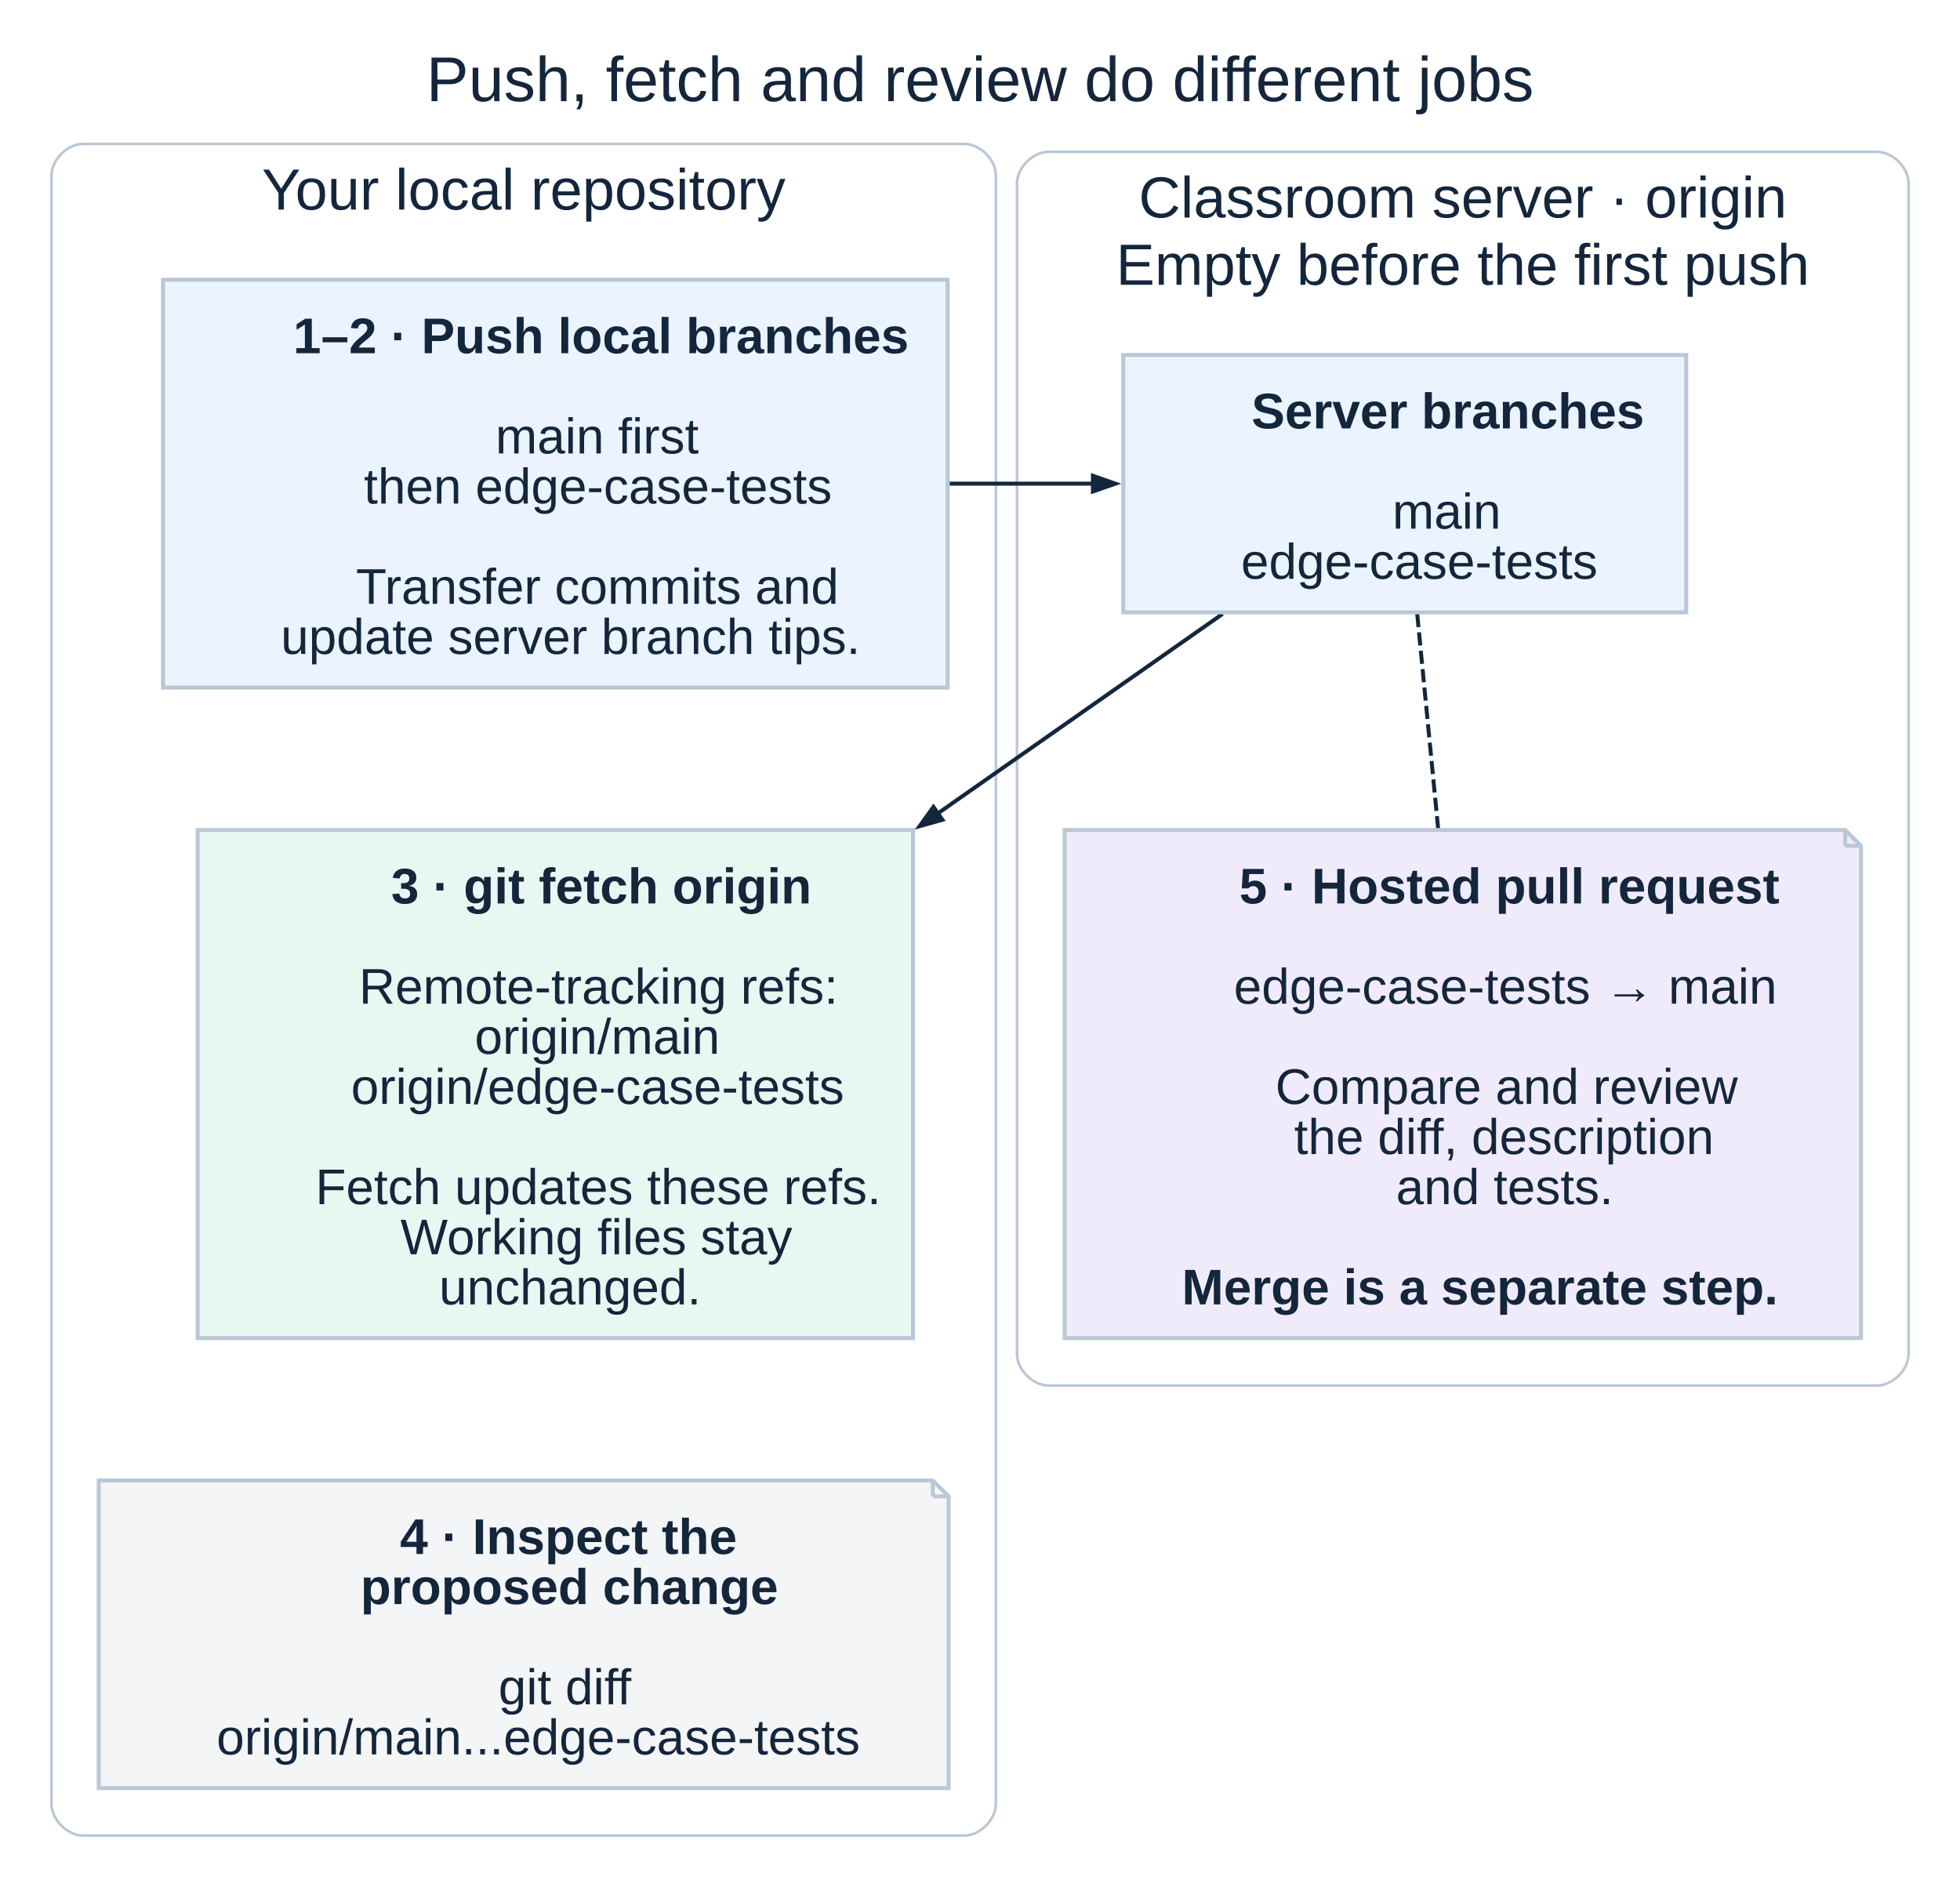
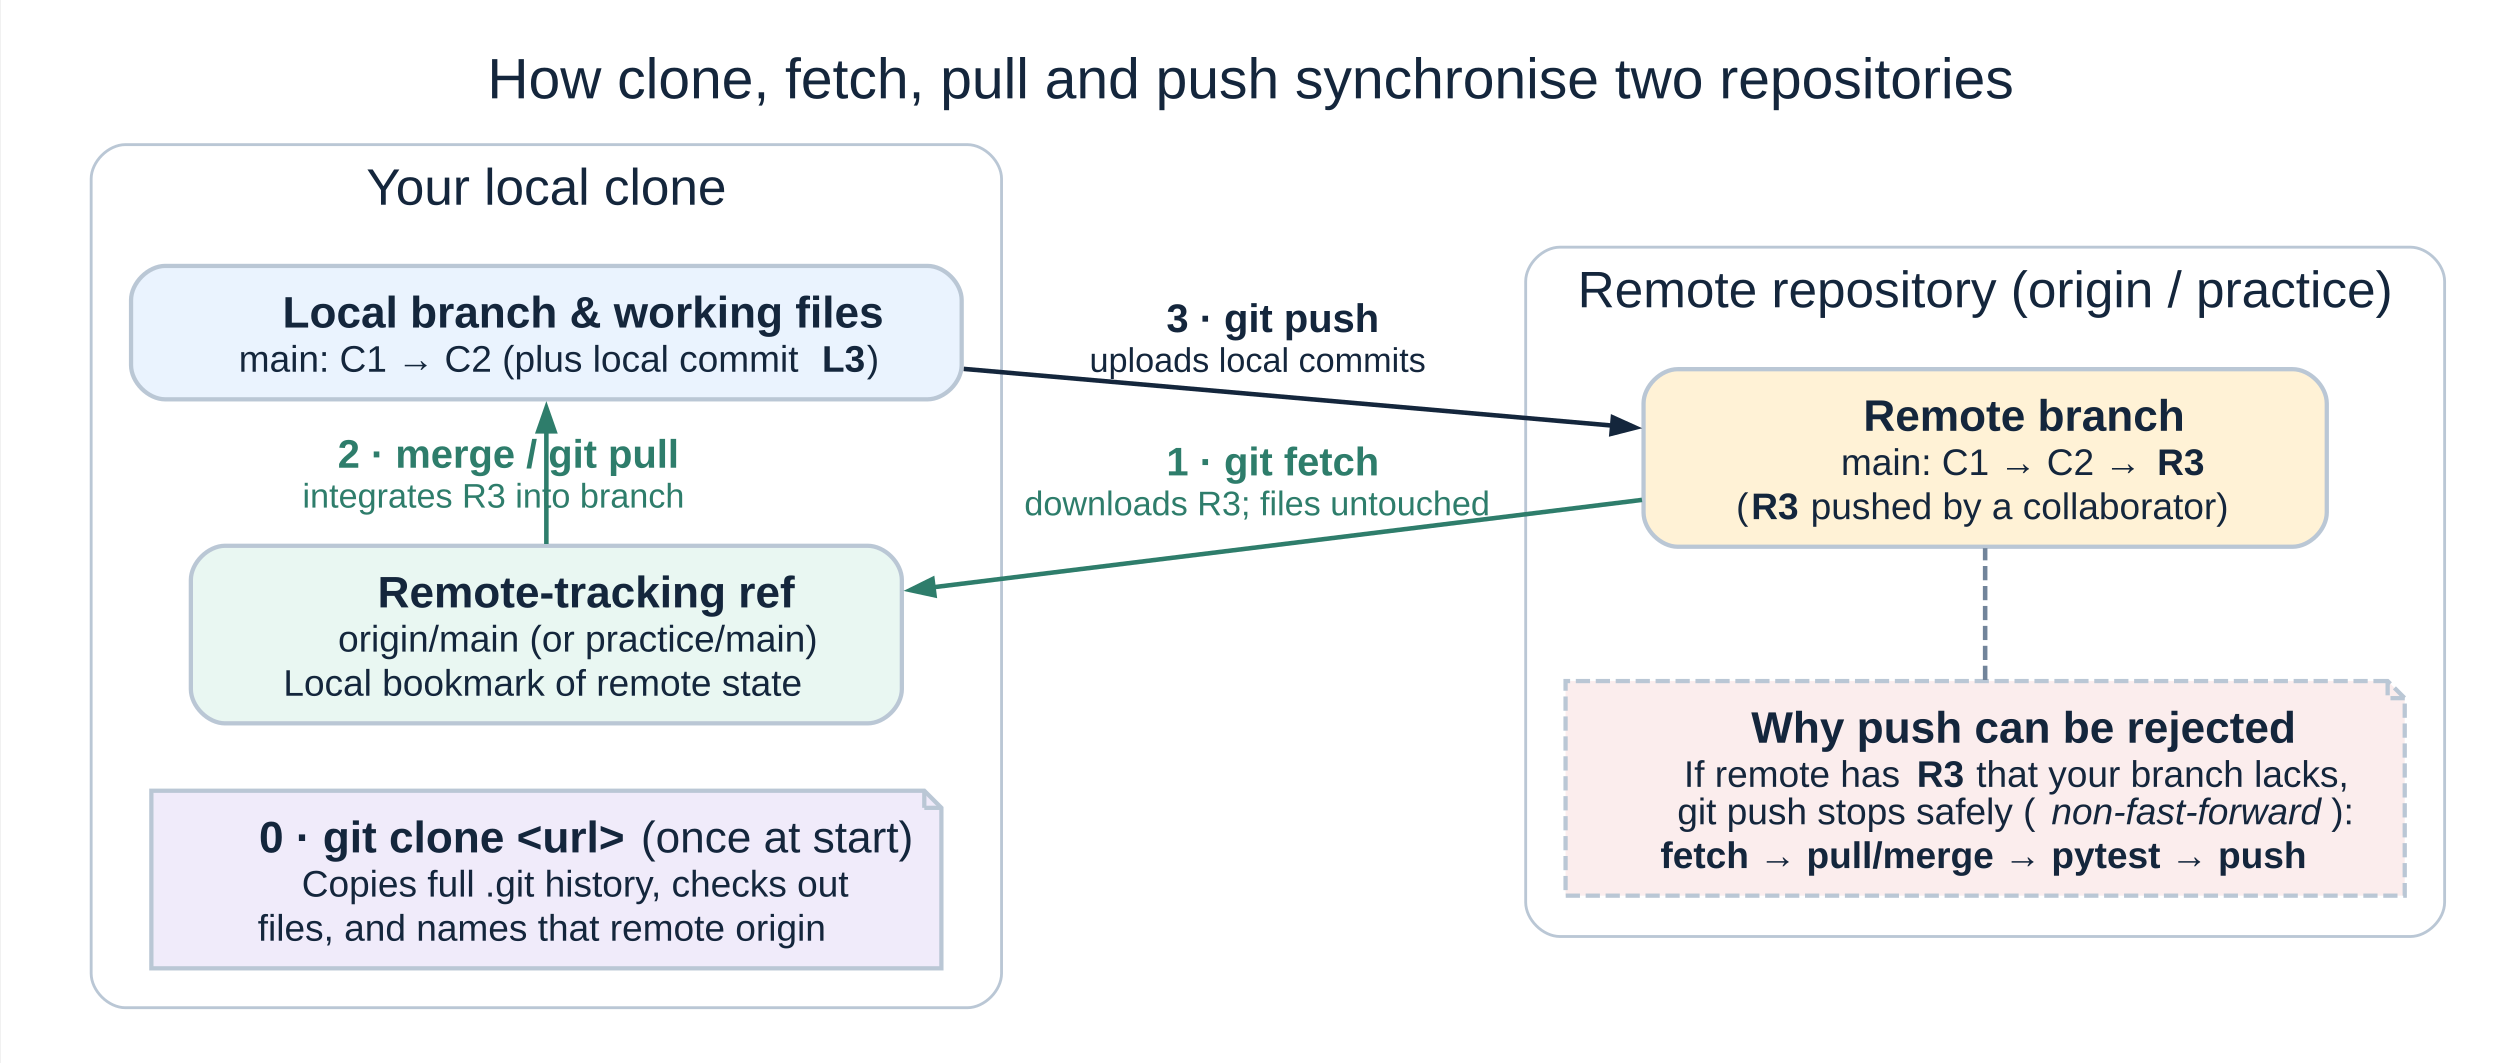
- <svg xmlns="http://www.w3.org/2000/svg" width="665" height="640" viewBox="0.00 0.00 743.00 715.00" role="img" aria-labelledby="git-remotes-title git-remotes-desc">
-   <g id="graph0" class="graph" transform="scale(1 1) rotate(0) translate(11.52 703.82)">
-     <polygon fill="white" stroke="none" points="-11.52,11.52 -11.52,-703.82 731.52,-703.82 731.52,11.52 -11.52,11.52" />
-     <text xml:space="preserve" text-anchor="middle" x="360" y="-665.5" font-family="Arial" font-size="24.00" fill="#14263c">Push, fetch and review do different jobs</text>
+ <svg xmlns="http://www.w3.org/2000/svg" width="720" height="306" viewBox="0.00 0.00 877.00 373.00" role="img" aria-labelledby="git-remotes-title git-remotes-desc">
+   <g id="graph0" class="graph" transform="scale(1 1) rotate(0) translate(11.52 361.77)">
+     <polygon fill="white" stroke="none" points="-11.52,11.52 -11.52,-361.77 865.88,-361.77 865.88,11.52 -11.52,11.52" />
+     <text xml:space="preserve" text-anchor="middle" x="427.18" y="-327.25" font-family="Arial" font-size="20.00" fill="#14263c">How clone, fetch, pull and push synchronise two repositories</text>
    <g id="clust1" class="cluster">
-       <path fill="white" stroke="#bac7d5" d="M20,-8C20,-8 354,-8 354,-8 360,-8 366,-14 366,-20 366,-20 366,-637.3 366,-637.3 366,-643.3 360,-649.3 354,-649.3 354,-649.3 20,-649.3 20,-649.3 14,-649.3 8,-643.3 8,-637.3 8,-637.3 8,-20 8,-20 8,-14 14,-8 20,-8" />
-       <text xml:space="preserve" text-anchor="middle" x="187" y="-624.4" font-family="Arial" font-size="22.00" fill="#14263c">Your local repository</text>
+       <path fill="white" stroke="#bac7d5" d="M32.16,-8C32.16,-8 327.76,-8 327.76,-8 333.76,-8 339.76,-14 339.76,-20 339.76,-20 339.76,-299 339.76,-299 339.76,-305 333.76,-311 327.76,-311 327.76,-311 32.16,-311 32.16,-311 26.16,-311 20.16,-305 20.16,-299 20.16,-299 20.16,-20 20.16,-20 20.16,-14 26.16,-8 32.16,-8" />
+       <text xml:space="preserve" text-anchor="middle" x="179.96" y="-289.9" font-family="Arial" font-size="18.00" fill="#14263c">Your local clone</text>
    </g>
    <g id="clust2" class="cluster">
-       <path fill="white" stroke="#bac7d5" d="M386,-178.6C386,-178.6 700,-178.6 700,-178.6 706,-178.6 712,-184.6 712,-190.6 712,-190.6 712,-634.3 712,-634.3 712,-640.3 706,-646.3 700,-646.3 700,-646.3 386,-646.3 386,-646.3 380,-646.3 374,-640.3 374,-634.3 374,-634.3 374,-190.6 374,-190.6 374,-184.6 380,-178.6 386,-178.6" />
-       <text xml:space="preserve" text-anchor="middle" x="543" y="-621.4" font-family="Arial" font-size="22.00" fill="#14263c">Classroom server · origin</text>
-       <text xml:space="preserve" text-anchor="middle" x="543" y="-595.9" font-family="Arial" font-size="22.00" fill="#14263c">Empty before the first push</text>
+       <path fill="white" stroke="#bac7d5" d="M535.76,-33C535.76,-33 834.36,-33 834.36,-33 840.36,-33 846.36,-39 846.36,-45 846.36,-45 846.36,-263 846.36,-263 846.36,-269 840.36,-275 834.36,-275 834.36,-275 535.76,-275 535.76,-275 529.76,-275 523.76,-269 523.76,-263 523.76,-263 523.76,-45 523.76,-45 523.76,-39 529.76,-33 535.76,-33" />
+       <text xml:space="preserve" text-anchor="middle" x="685.06" y="-253.9" font-family="Arial" font-size="18.00" fill="#14263c">Remote repository (origin / practice)</text>
    </g>
-     <g id="edge1" class="edge">
-       <path fill="none" stroke="#14263c" stroke-width="1.5" d="M348.45,-520.5C368.25,-520.5 390.25,-520.5 402.97,-520.5" />
-       <polygon fill="#14263c" stroke="#14263c" stroke-width="1.5" points="402.79,-523.48 411.29,-520.5 402.79,-517.53 402.79,-523.48" />
+     <g id="node1" class="node">
+       <polygon fill="#f0ebfa" stroke="#bac7d5" stroke-width="1.5" points="312.64,-84.17 41.29,-84.17 41.29,-21.83 318.64,-21.83 318.64,-78.17 312.64,-84.17" />
+       <polyline fill="none" stroke="#bac7d5" stroke-width="1.5" points="312.64,-84.17 312.64,-78.17" />
+       <polyline fill="none" stroke="#bac7d5" stroke-width="1.5" points="318.64,-78.17 312.64,-78.17" />
+       <text xml:space="preserve" text-anchor="start" x="52.09" y="-62.52" font-family="Arial" font-size="15.50" fill="#14263c">      </text>
+       <text xml:space="preserve" text-anchor="start" x="79.09" y="-62.52" font-family="Arial" font-weight="bold" font-size="15.50" fill="#14263c">0 · git clone &lt;url&gt;</text>
+       <text xml:space="preserve" text-anchor="start" x="208.84" y="-62.52" font-family="Arial" font-size="15.50" fill="#14263c"> (once at start)</text>
+       <text xml:space="preserve" text-anchor="start" x="67.09" y="-47.02" font-family="Arial" font-size="15.50" fill="#14263c">      </text>
+       <text xml:space="preserve" text-anchor="start" x="94.09" y="-47.02" font-family="Arial" font-size="13.00" fill="#14263c">Copies full .git history, checks out</text>
+       <text xml:space="preserve" text-anchor="start" x="56.96" y="-31.52" font-family="Arial" font-size="13.00" fill="#14263c">      files, and names that remote origin</text>
+       <text xml:space="preserve" text-anchor="start" x="284.96" y="-31.52" font-family="Arial" font-size="15.50" fill="#14263c">    </text>
+     </g>
+     <g id="node2" class="node">
+       <path fill="#eaf3fe" stroke="#bac7d5" stroke-width="1.5" d="M313.76,-268.42C313.76,-268.42 46.16,-268.42 46.16,-268.42 40.16,-268.42 34.16,-262.42 34.16,-256.42 34.16,-256.42 34.16,-233.58 34.16,-233.58 34.16,-227.58 40.16,-221.58 46.16,-221.58 46.16,-221.58 313.76,-221.58 313.76,-221.58 319.76,-221.58 325.76,-227.58 325.76,-233.58 325.76,-233.58 325.76,-256.42 325.76,-256.42 325.76,-262.42 319.76,-268.42 313.76,-268.42" />
+       <text xml:space="preserve" text-anchor="start" x="60.34" y="-246.78" font-family="Arial" font-size="15.50" fill="#14263c">      </text>
+       <text xml:space="preserve" text-anchor="start" x="87.34" y="-246.78" font-family="Arial" font-weight="bold" font-size="15.50" fill="#14263c">Local branch &amp; working files</text>
+       <text xml:space="preserve" text-anchor="start" x="44.96" y="-231.28" font-family="Arial" font-size="15.50" fill="#14263c">      </text>
+       <text xml:space="preserve" text-anchor="start" x="71.96" y="-231.28" font-family="Arial" font-size="13.00" fill="#14263c">main: C1 → C2 (plus local commit </text>
+       <text xml:space="preserve" text-anchor="start" x="276.71" y="-231.28" font-family="Arial" font-weight="bold" font-size="13.00" fill="#14263c">L3</text>
+       <text xml:space="preserve" text-anchor="start" x="292.46" y="-231.28" font-family="Arial" font-size="13.00" fill="#14263c">)</text>
+       <text xml:space="preserve" text-anchor="start" x="296.96" y="-231.28" font-family="Arial" font-size="15.50" fill="#14263c">    </text>
+     </g>
+     <g id="node5" class="node">
+       <path fill="#fff2d6" stroke="#bac7d5" stroke-width="1.5" d="M792.99,-232.17C792.99,-232.17 577.14,-232.17 577.14,-232.17 571.14,-232.17 565.14,-226.17 565.14,-220.17 565.14,-220.17 565.14,-181.83 565.14,-181.83 565.14,-175.83 571.14,-169.83 577.14,-169.83 577.14,-169.83 792.99,-169.83 792.99,-169.83 798.99,-169.83 804.99,-175.83 804.99,-181.83 804.99,-181.83 804.99,-220.17 804.99,-220.17 804.99,-226.17 798.99,-232.17 792.99,-232.17" />
+       <text xml:space="preserve" text-anchor="start" x="615.31" y="-210.53" font-family="Arial" font-size="15.50" fill="#14263c">      </text>
+       <text xml:space="preserve" text-anchor="start" x="642.31" y="-210.53" font-family="Arial" font-weight="bold" font-size="15.50" fill="#14263c">Remote branch</text>
+       <text xml:space="preserve" text-anchor="start" x="607.44" y="-195.03" font-family="Arial" font-size="15.50" fill="#14263c">      </text>
+       <text xml:space="preserve" text-anchor="start" x="634.44" y="-195.03" font-family="Arial" font-size="13.00" fill="#14263c">main: C1 → C2 → </text>
+       <text xml:space="preserve" text-anchor="start" x="745.44" y="-195.03" font-family="Arial" font-weight="bold" font-size="13.00" fill="#14263c">R3</text>
+       <text xml:space="preserve" text-anchor="start" x="575.94" y="-179.53" font-family="Arial" font-size="13.00" fill="#14263c">      (</text>
+       <text xml:space="preserve" text-anchor="start" x="602.94" y="-179.53" font-family="Arial" font-weight="bold" font-size="13.00" fill="#14263c">R3</text>
+       <text xml:space="preserve" text-anchor="start" x="620.19" y="-179.53" font-family="Arial" font-size="13.00" fill="#14263c"> pushed by a collaborator)</text>
+       <text xml:space="preserve" text-anchor="start" x="776.19" y="-179.53" font-family="Arial" font-size="15.50" fill="#14263c">    </text>
+     </g>
+     <g id="edge5" class="edge">
+       <path fill="none" stroke="#14263c" stroke-width="1.6" d="M326.48,-232.27C398.53,-225.97 484.79,-218.43 554.54,-212.33" />
+       <polygon fill="#14263c" stroke="#14263c" stroke-width="1.6" points="554.37,-215.22 562.29,-211.65 553.87,-209.5 554.37,-215.22" />
+       <text xml:space="preserve" text-anchor="start" x="393.89" y="-245.21" font-family="Arial" font-size="14.00" fill="#14263c"> </text>
+       <text xml:space="preserve" text-anchor="start" x="397.64" y="-245.21" font-family="Arial" font-weight="bold" font-size="14.00" fill="#14263c">3 · git push</text>
+       <text xml:space="preserve" text-anchor="start" x="370.64" y="-231.21" font-family="Arial" font-size="12.00" fill="#14263c">uploads local commits</text>
+       <text xml:space="preserve" text-anchor="start" x="489.14" y="-231.21" font-family="Arial" font-size="14.00" fill="#14263c"> </text>
+     </g>
+     <g id="node3" class="node">
+       <path fill="#e9f7f2" stroke="#bac7d5" stroke-width="1.5" d="M292.76,-170.17C292.76,-170.17 67.16,-170.17 67.16,-170.17 61.16,-170.17 55.16,-164.17 55.16,-158.17 55.16,-158.17 55.16,-119.83 55.16,-119.83 55.16,-113.83 61.16,-107.83 67.16,-107.83 67.16,-107.83 292.76,-107.83 292.76,-107.83 298.76,-107.83 304.76,-113.83 304.76,-119.83 304.76,-119.83 304.76,-158.17 304.76,-158.17 304.76,-164.17 298.76,-170.17 292.76,-170.17" />
+       <text xml:space="preserve" text-anchor="start" x="93.71" y="-148.53" font-family="Arial" font-size="15.50" fill="#14263c">      </text>
+       <text xml:space="preserve" text-anchor="start" x="120.71" y="-148.53" font-family="Arial" font-weight="bold" font-size="15.50" fill="#14263c">Remote-tracking ref</text>
+       <text xml:space="preserve" text-anchor="start" x="79.84" y="-133.03" font-family="Arial" font-size="15.50" fill="#14263c">      </text>
+       <text xml:space="preserve" text-anchor="start" x="106.84" y="-133.03" font-family="Arial" font-size="13.00" fill="#14263c">origin/main (or practice/main)</text>
+       <text xml:space="preserve" text-anchor="start" x="65.96" y="-117.53" font-family="Arial" font-size="13.00" fill="#14263c">      Local bookmark of remote state</text>
+       <text xml:space="preserve" text-anchor="start" x="275.96" y="-117.53" font-family="Arial" font-size="15.50" fill="#14263c">    </text>
+     </g>
+     <g id="edge4" class="edge">
+       <path fill="none" stroke="#2e7d6b" stroke-width="1.6" d="M179.96,-170.8C179.96,-183.38 179.96,-197.87 179.96,-210.68" />
+       <polygon fill="#2e7d6b" stroke="#2e7d6b" stroke-width="1.6" points="177.09,-210.35 179.96,-218.55 182.83,-210.35 177.09,-210.35" />
+       <text xml:space="preserve" text-anchor="start" x="102.96" y="-197.57" font-family="Arial" font-size="14.00" fill="#2e7d6b"> </text>
+       <text xml:space="preserve" text-anchor="start" x="106.71" y="-197.57" font-family="Arial" font-weight="bold" font-size="14.00" fill="#2e7d6b">2 · merge / git pull</text>
+       <text xml:space="preserve" text-anchor="start" x="94.34" y="-183.57" font-family="Arial" font-size="12.00" fill="#2e7d6b">integrates R3 into branch</text>
+       <text xml:space="preserve" text-anchor="start" x="227.84" y="-183.57" font-family="Arial" font-size="14.00" fill="#2e7d6b"> </text>
+     </g>
+     <g id="node4" class="node">
+       <polygon fill="#fbeded" stroke="#bac7d5" stroke-width="1.5" stroke-dasharray="5,2" points="826.36,-122.67 537.76,-122.67 537.76,-47.33 832.36,-47.33 832.36,-116.67 826.36,-122.67" />
+       <polyline fill="none" stroke="#bac7d5" stroke-width="1.5" stroke-dasharray="5,2" points="826.36,-122.67 826.36,-116.67" />
+       <polyline fill="none" stroke="#bac7d5" stroke-width="1.5" stroke-dasharray="5,2" points="832.36,-116.67 826.36,-116.67" />
+       <text xml:space="preserve" text-anchor="start" x="575.94" y="-101.03" font-family="Arial" font-size="15.50" fill="#14263c">      </text>
+       <text xml:space="preserve" text-anchor="start" x="602.94" y="-101.03" font-family="Arial" font-weight="bold" font-size="15.50" fill="#14263c">Why push can be rejected</text>
+       <text xml:space="preserve" text-anchor="start" x="552.31" y="-85.53" font-family="Arial" font-size="15.50" fill="#14263c">      </text>
+       <text xml:space="preserve" text-anchor="start" x="579.31" y="-85.53" font-family="Arial" font-size="13.00" fill="#14263c">If remote has </text>
+       <text xml:space="preserve" text-anchor="start" x="661.06" y="-85.53" font-family="Arial" font-weight="bold" font-size="13.00" fill="#14263c">R3</text>
+       <text xml:space="preserve" text-anchor="start" x="678.31" y="-85.53" font-family="Arial" font-size="13.00" fill="#14263c"> that your branch lacks,</text>
+       <text xml:space="preserve" text-anchor="start" x="555.31" y="-72.4" font-family="Arial" font-size="13.00" fill="#14263c">      git push stops safely (</text>
+       <text xml:space="preserve" text-anchor="start" x="708.31" y="-72.4" font-family="Arial" font-style="italic" font-size="13.00" fill="#14263c">non-fast-forward</text>
+       <text xml:space="preserve" text-anchor="start" x="806.56" y="-72.4" font-family="Arial" font-size="13.00" fill="#14263c">):</text>
+       <text xml:space="preserve" text-anchor="start" x="548.56" y="-57.03" font-family="Arial" font-size="13.00" fill="#14263c">      </text>
+       <text xml:space="preserve" text-anchor="start" x="571.06" y="-57.03" font-family="Arial" font-weight="bold" font-size="13.00" fill="#14263c">fetch → pull/merge → pytest → push</text>
+       <text xml:space="preserve" text-anchor="start" x="803.56" y="-57.03" font-family="Arial" font-size="15.50" fill="#14263c">    </text>
    </g>
    <g id="edge2" class="edge">
-       <path fill="none" stroke="#14263c" stroke-width="1.5" d="M451.92,-471.1C420.23,-448.9 381.38,-421.68 343.73,-395.3" />
-       <polygon fill="#14263c" stroke="#14263c" stroke-width="1.5" points="345.74,-393.08 337.07,-390.64 342.33,-397.95 345.74,-393.08" />
+       <path fill="none" stroke="#71849a" stroke-width="1.6" stroke-dasharray="5,2" d="M685.06,-123.06C685.06,-138.49 685.06,-153.91 685.06,-169.34" />
    </g>
    <g id="edge3" class="edge">
-       <path fill="none" stroke="#14263c" stroke-width="1.5" stroke-dasharray="5,2" d="M525.72,-471.1C528.04,-447.28 530.93,-417.69 533.67,-389.56" />
-     </g>
-     <g id="node1" class="node">
-       <polygon fill="#eaf3fe" stroke="#bac7d5" stroke-width="1.5" points="347.71,-597.8 50.29,-597.8 50.29,-443.2 347.71,-443.2 347.71,-597.8" />
-       <text xml:space="preserve" text-anchor="start" x="68.12" y="-569.95" font-family="Arial" font-size="19.00" fill="#14263c">      </text>
-       <text xml:space="preserve" text-anchor="start" x="99.62" y="-569.95" font-family="Arial" font-weight="bold" font-size="19.00" fill="#14263c">1–2 · Push local branches</text>
-       <text xml:space="preserve" text-anchor="start" x="144.62" y="-531.95" font-family="Arial" font-size="19.00" fill="#14263c">      main first</text>
-       <text xml:space="preserve" text-anchor="start" x="94.75" y="-512.95" font-family="Arial" font-size="19.00" fill="#14263c">      then edge-case-tests</text>
-       <text xml:space="preserve" text-anchor="start" x="91.75" y="-474.95" font-family="Arial" font-size="19.00" fill="#14263c">      Transfer commits and</text>
-       <text xml:space="preserve" text-anchor="start" x="63.25" y="-455.95" font-family="Arial" font-size="19.00" fill="#14263c">      update server branch tips.    </text>
-     </g>
-     <g id="node2" class="node">
-       <polygon fill="#e9f7f2" stroke="#bac7d5" stroke-width="1.5" points="334.59,-389.2 63.41,-389.2 63.41,-196.6 334.59,-196.6 334.59,-389.2" />
-       <text xml:space="preserve" text-anchor="start" x="105.25" y="-361.35" font-family="Arial" font-size="19.00" fill="#14263c">      </text>
-       <text xml:space="preserve" text-anchor="start" x="136.75" y="-361.35" font-family="Arial" font-weight="bold" font-size="19.00" fill="#14263c">3 · git fetch origin</text>
-       <text xml:space="preserve" text-anchor="start" x="92.88" y="-323.35" font-family="Arial" font-size="19.00" fill="#14263c">      Remote-tracking refs:</text>
-       <text xml:space="preserve" text-anchor="start" x="136.75" y="-304.35" font-family="Arial" font-size="19.00" fill="#14263c">      origin/main</text>
-       <text xml:space="preserve" text-anchor="start" x="89.88" y="-285.35" font-family="Arial" font-size="19.00" fill="#14263c">      origin/edge-case-tests</text>
-       <text xml:space="preserve" text-anchor="start" x="76.38" y="-247.35" font-family="Arial" font-size="19.00" fill="#14263c">      Fetch updates these refs.</text>
-       <text xml:space="preserve" text-anchor="start" x="108.62" y="-228.35" font-family="Arial" font-size="19.00" fill="#14263c">      Working files stay</text>
-       <text xml:space="preserve" text-anchor="start" x="123.25" y="-209.35" font-family="Arial" font-size="19.00" fill="#14263c">      unchanged.    </text>
-     </g>
-     <g id="node3" class="node">
-       <polygon fill="#f3f5f7" stroke="#bac7d5" stroke-width="1.5" points="342.09,-142.6 25.91,-142.6 25.91,-26 348.09,-26 348.09,-136.6 342.09,-142.6" />
-       <polyline fill="none" stroke="#bac7d5" stroke-width="1.5" points="342.09,-142.6 342.09,-136.6" />
-       <polyline fill="none" stroke="#bac7d5" stroke-width="1.5" points="348.09,-136.6 342.09,-136.6" />
-       <text xml:space="preserve" text-anchor="start" x="108.62" y="-114.75" font-family="Arial" font-size="19.00" fill="#14263c">      </text>
-       <text xml:space="preserve" text-anchor="start" x="140.12" y="-114.75" font-family="Arial" font-weight="bold" font-size="19.00" fill="#14263c">4 · Inspect the</text>
-       <text xml:space="preserve" text-anchor="start" x="93.62" y="-95.75" font-family="Arial" font-size="19.00" fill="#14263c">      </text>
-       <text xml:space="preserve" text-anchor="start" x="125.12" y="-95.75" font-family="Arial" font-weight="bold" font-size="19.00" fill="#14263c">proposed change</text>
-       <text xml:space="preserve" text-anchor="start" x="145.75" y="-57.75" font-family="Arial" font-size="19.00" fill="#14263c">      git diff</text>
-       <text xml:space="preserve" text-anchor="start" x="38.88" y="-38.75" font-family="Arial" font-size="19.00" fill="#14263c">      origin/main...edge-case-tests    </text>
-     </g>
-     <g id="node4" class="node">
-       <polygon fill="#eaf3fe" stroke="#bac7d5" stroke-width="1.5" points="627.71,-569.3 414.29,-569.3 414.29,-471.7 627.71,-471.7 627.71,-569.3" />
-       <text xml:space="preserve" text-anchor="start" x="431.38" y="-541.45" font-family="Arial" font-size="19.00" fill="#14263c">      </text>
-       <text xml:space="preserve" text-anchor="start" x="462.88" y="-541.45" font-family="Arial" font-weight="bold" font-size="19.00" fill="#14263c">Server branches</text>
-       <text xml:space="preserve" text-anchor="start" x="484.62" y="-503.45" font-family="Arial" font-size="19.00" fill="#14263c">      main</text>
-       <text xml:space="preserve" text-anchor="start" x="427.25" y="-484.45" font-family="Arial" font-size="19.00" fill="#14263c">      edge-case-tests    </text>
-     </g>
-     <g id="node5" class="node">
-       <polygon fill="#f0ebfa" stroke="#bac7d5" stroke-width="1.5" points="687.96,-389.2 392.04,-389.2 392.04,-196.6 693.96,-196.6 693.96,-383.2 687.96,-389.2" />
-       <polyline fill="none" stroke="#bac7d5" stroke-width="1.5" points="687.96,-389.2 687.96,-383.2" />
-       <polyline fill="none" stroke="#bac7d5" stroke-width="1.5" points="693.96,-383.2 687.96,-383.2" />
-       <text xml:space="preserve" text-anchor="start" x="426.75" y="-361.35" font-family="Arial" font-size="19.00" fill="#14263c">      </text>
-       <text xml:space="preserve" text-anchor="start" x="458.25" y="-361.35" font-family="Arial" font-weight="bold" font-size="19.00" fill="#14263c">5 · Hosted pull request</text>
-       <text xml:space="preserve" text-anchor="start" x="424.5" y="-323.35" font-family="Arial" font-size="19.00" fill="#14263c">      edge-case-tests → main</text>
-       <text xml:space="preserve" text-anchor="start" x="440.25" y="-285.35" font-family="Arial" font-size="19.00" fill="#14263c">      Compare and review</text>
-       <text xml:space="preserve" text-anchor="start" x="447.38" y="-266.35" font-family="Arial" font-size="19.00" fill="#14263c">      the diff, description</text>
-       <text xml:space="preserve" text-anchor="start" x="486" y="-247.35" font-family="Arial" font-size="19.00" fill="#14263c">      and tests.</text>
-       <text xml:space="preserve" text-anchor="start" x="405" y="-209.35" font-family="Arial" font-size="19.00" fill="#14263c">      </text>
-       <text xml:space="preserve" text-anchor="start" x="436.5" y="-209.35" font-family="Arial" font-weight="bold" font-size="19.00" fill="#14263c">Merge is a separate step.</text>
-       <text xml:space="preserve" text-anchor="start" x="660" y="-209.35" font-family="Arial" font-size="19.00" fill="#14263c">    </text>
+       <path fill="none" stroke="#2e7d6b" stroke-width="1.6" d="M564.59,-186.28C489.77,-177.06 393.19,-165.15 315.65,-155.6" />
+       <polygon fill="#2e7d6b" stroke="#2e7d6b" stroke-width="1.6" points="316.22,-152.78 307.73,-154.62 315.51,-158.47 316.22,-152.78" />
+       <text xml:space="preserve" text-anchor="start" x="393.89" y="-194.88" font-family="Arial" font-size="14.00" fill="#2e7d6b"> </text>
+       <text xml:space="preserve" text-anchor="start" x="397.64" y="-194.88" font-family="Arial" font-weight="bold" font-size="14.00" fill="#2e7d6b">1 · git fetch</text>
+       <text xml:space="preserve" text-anchor="start" x="347.76" y="-180.88" font-family="Arial" font-size="12.00" fill="#2e7d6b">downloads R3; files untouched</text>
+       <text xml:space="preserve" text-anchor="start" x="512.01" y="-180.88" font-family="Arial" font-size="14.00" fill="#2e7d6b"> </text>
    </g>
  </g>
</svg>
